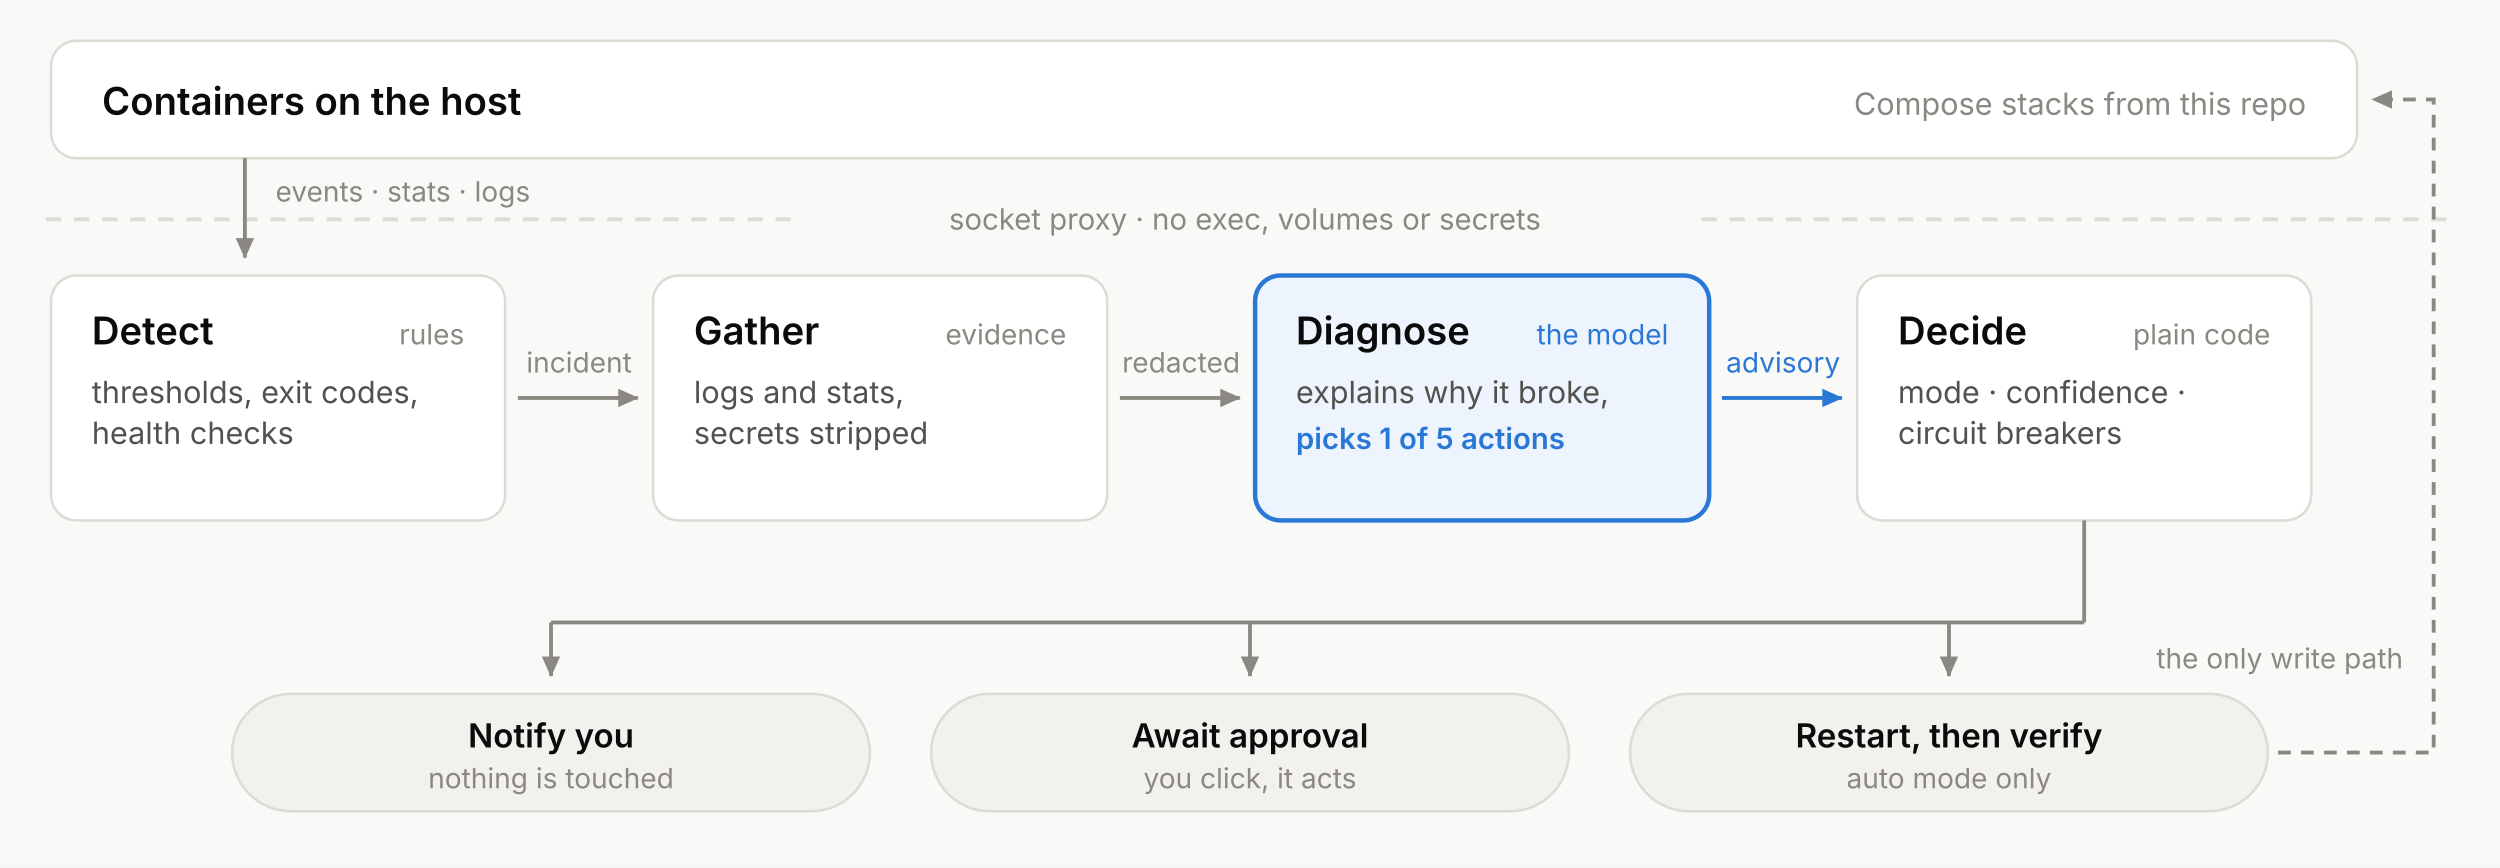
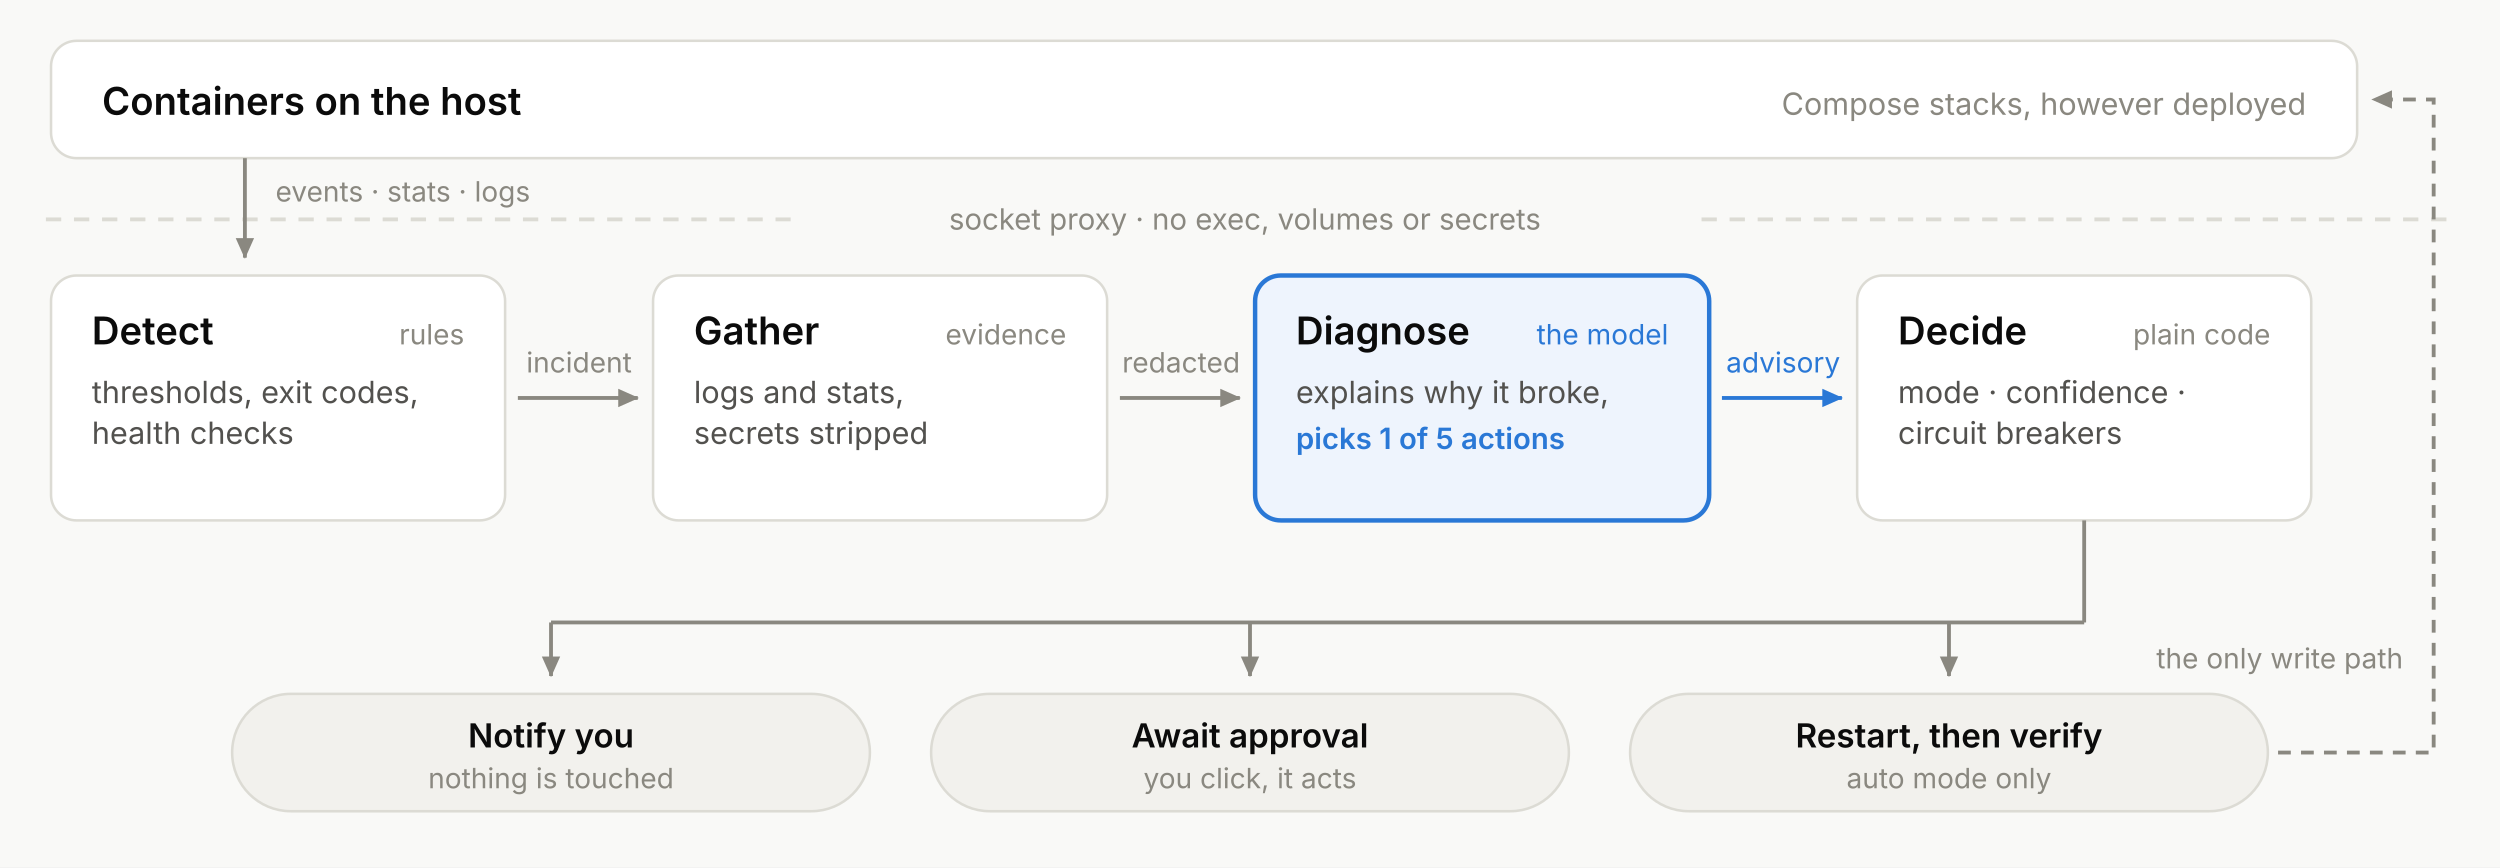
<svg xmlns="http://www.w3.org/2000/svg" viewBox="0 0 980 340" width="980" height="340" role="img" aria-label="How Container Doctor works. Rules watching the containers open an incident; evidence is gathered and secrets stripped; a model explains the failure and proposes one of five fixed actions, advisory only; a deterministic policy engine then either notifies you, waits for your approval, or restarts the container and verifies it. Everything crosses a socket proxy that blocks exec, volumes and secrets, and restarting is the only write path back to the containers.">
  <defs>
    <marker id="a" viewBox="0 0 10 10" refX="8.5" refY="5" markerWidth="6" markerHeight="6" orient="auto-start-reverse">
      <path d="M0,1 L9,5 L0,9 z" fill="#8a8880" />
    </marker>
    <marker id="aa" viewBox="0 0 10 10" refX="8.5" refY="5" markerWidth="6" markerHeight="6" orient="auto-start-reverse">
      <path d="M0,1 L9,5 L0,9 z" fill="#2a78d6" />
    </marker>
  </defs>
  <rect width="980" height="340" fill="#f9f9f7" />
  <g font-family="system-ui,-apple-system,Segoe UI,sans-serif">
    <rect x="20" y="16" width="904" height="46" rx="10" fill="#ffffff" stroke="#dcdbd4" />
    <text x="40" y="45" font-size="15" font-weight="600" fill="#0b0b0b">Containers on the host</text>
-     <text x="904" y="45" font-size="12" text-anchor="end" fill="#8a8880">Compose stacks from this repo</text>
+     <text x="904" y="45" font-size="12" text-anchor="end" fill="#8a8880">Compose stacks, however deployed</text>
    <line x1="18" y1="86" x2="962" y2="86" stroke="#dcdbd4" stroke-width="1.5" stroke-dasharray="6 5" />
    <rect x="310" y="75" width="356" height="22" fill="#f9f9f7" />
    <text x="488" y="90" font-size="11.5" text-anchor="middle" fill="#8a8880">socket proxy · no exec, volumes or secrets</text>
    <path d="M96,62 L96,101" stroke="#8a8880" stroke-width="1.5" fill="none" marker-end="url(#a)" />
    <text x="108" y="79" font-size="11" fill="#8a8880">events · stats · logs</text>
    <rect x="20" y="108" width="178" height="96" rx="10" fill="#ffffff" stroke="#dcdbd4" stroke-width="1" />
    <text x="36" y="135" font-size="15" font-weight="600" fill="#0b0b0b">Detect</text>
    <text x="182" y="135" font-size="11" text-anchor="end" fill="#8a8880">rules</text>
    <text x="36" y="158" font-size="12" fill="#52514e">thresholds, exit codes,</text>
    <text x="36" y="174" font-size="12" fill="#52514e">health checks</text>
    <rect x="256" y="108" width="178" height="96" rx="10" fill="#ffffff" stroke="#dcdbd4" stroke-width="1" />
    <text x="272" y="135" font-size="15" font-weight="600" fill="#0b0b0b">Gather</text>
    <text x="418" y="135" font-size="11" text-anchor="end" fill="#8a8880">evidence</text>
    <text x="272" y="158" font-size="12" fill="#52514e">logs and stats,</text>
    <text x="272" y="174" font-size="12" fill="#52514e">secrets stripped</text>
    <rect x="492" y="108" width="178" height="96" rx="10" fill="#eef4fd" stroke="#2a78d6" stroke-width="1.75" />
    <text x="508" y="135" font-size="15" font-weight="600" fill="#0b0b0b">Diagnose</text>
    <text x="654" y="135" font-size="11" text-anchor="end" fill="#2a78d6">the model</text>
    <text x="508" y="158" font-size="12" fill="#52514e">explains why it broke,</text>
    <text x="508" y="176" font-size="11.5" font-weight="600" fill="#2a78d6">picks 1 of 5 actions</text>
    <rect x="728" y="108" width="178" height="96" rx="10" fill="#ffffff" stroke="#dcdbd4" stroke-width="1" />
    <text x="744" y="135" font-size="15" font-weight="600" fill="#0b0b0b">Decide</text>
    <text x="890" y="135" font-size="11" text-anchor="end" fill="#8a8880">plain code</text>
    <text x="744" y="158" font-size="12" fill="#52514e">mode · confidence ·</text>
    <text x="744" y="174" font-size="12" fill="#52514e">circuit breakers</text>
    <path d="M203,156.0 L250,156.0" stroke="#8a8880" stroke-width="1.5" fill="none" marker-end="url(#a)" />
    <text x="227.0" y="146.0" font-size="11" text-anchor="middle" fill="#8a8880">incident</text>
    <path d="M439,156.0 L486,156.0" stroke="#8a8880" stroke-width="1.5" fill="none" marker-end="url(#a)" />
    <text x="463.0" y="146.0" font-size="11" text-anchor="middle" fill="#8a8880">redacted</text>
    <path d="M675,156.0 L722,156.0" stroke="#2a78d6" stroke-width="1.5" fill="none" marker-end="url(#aa)" />
    <text x="699.0" y="146.0" font-size="11" text-anchor="middle" fill="#2a78d6">advisory</text>
    <path d="M817.0,204 L817.0,244" stroke="#8a8880" stroke-width="1.5" fill="none" />
    <path d="M216.0,244 L817.0,244" stroke="#8a8880" stroke-width="1.5" fill="none" />
    <path d="M216.0,244 L216.0,265" stroke="#8a8880" stroke-width="1.5" fill="none" marker-end="url(#a)" />
    <rect x="91.0" y="272" width="250" height="46" rx="23" fill="#f2f1ed" stroke="#dcdbd4" />
    <text x="216.0" y="293" font-size="13" font-weight="600" text-anchor="middle" fill="#0b0b0b">Notify you</text>
    <text x="216.0" y="309" font-size="11" text-anchor="middle" fill="#8a8880">nothing is touched</text>
    <path d="M490.0,244 L490.0,265" stroke="#8a8880" stroke-width="1.5" fill="none" marker-end="url(#a)" />
    <rect x="365.0" y="272" width="250" height="46" rx="23" fill="#f2f1ed" stroke="#dcdbd4" />
    <text x="490.0" y="293" font-size="13" font-weight="600" text-anchor="middle" fill="#0b0b0b">Await approval</text>
    <text x="490.0" y="309" font-size="11" text-anchor="middle" fill="#8a8880">you click, it acts</text>
    <path d="M764.0,244 L764.0,265" stroke="#8a8880" stroke-width="1.5" fill="none" marker-end="url(#a)" />
    <rect x="639.0" y="272" width="250" height="46" rx="23" fill="#f2f1ed" stroke="#dcdbd4" />
    <text x="764.0" y="293" font-size="13" font-weight="600" text-anchor="middle" fill="#0b0b0b">Restart, then verify</text>
    <text x="764.0" y="309" font-size="11" text-anchor="middle" fill="#8a8880">auto mode only</text>
    <path d="M893.0,295.0 L954,295.0 L954,39.0 L930,39.0" stroke="#8a8880" stroke-width="1.5" fill="none" stroke-dasharray="5 4" marker-end="url(#a)" />
    <text x="942" y="262" font-size="11" text-anchor="end" fill="#8a8880">the only write path</text>
  </g>
</svg>
